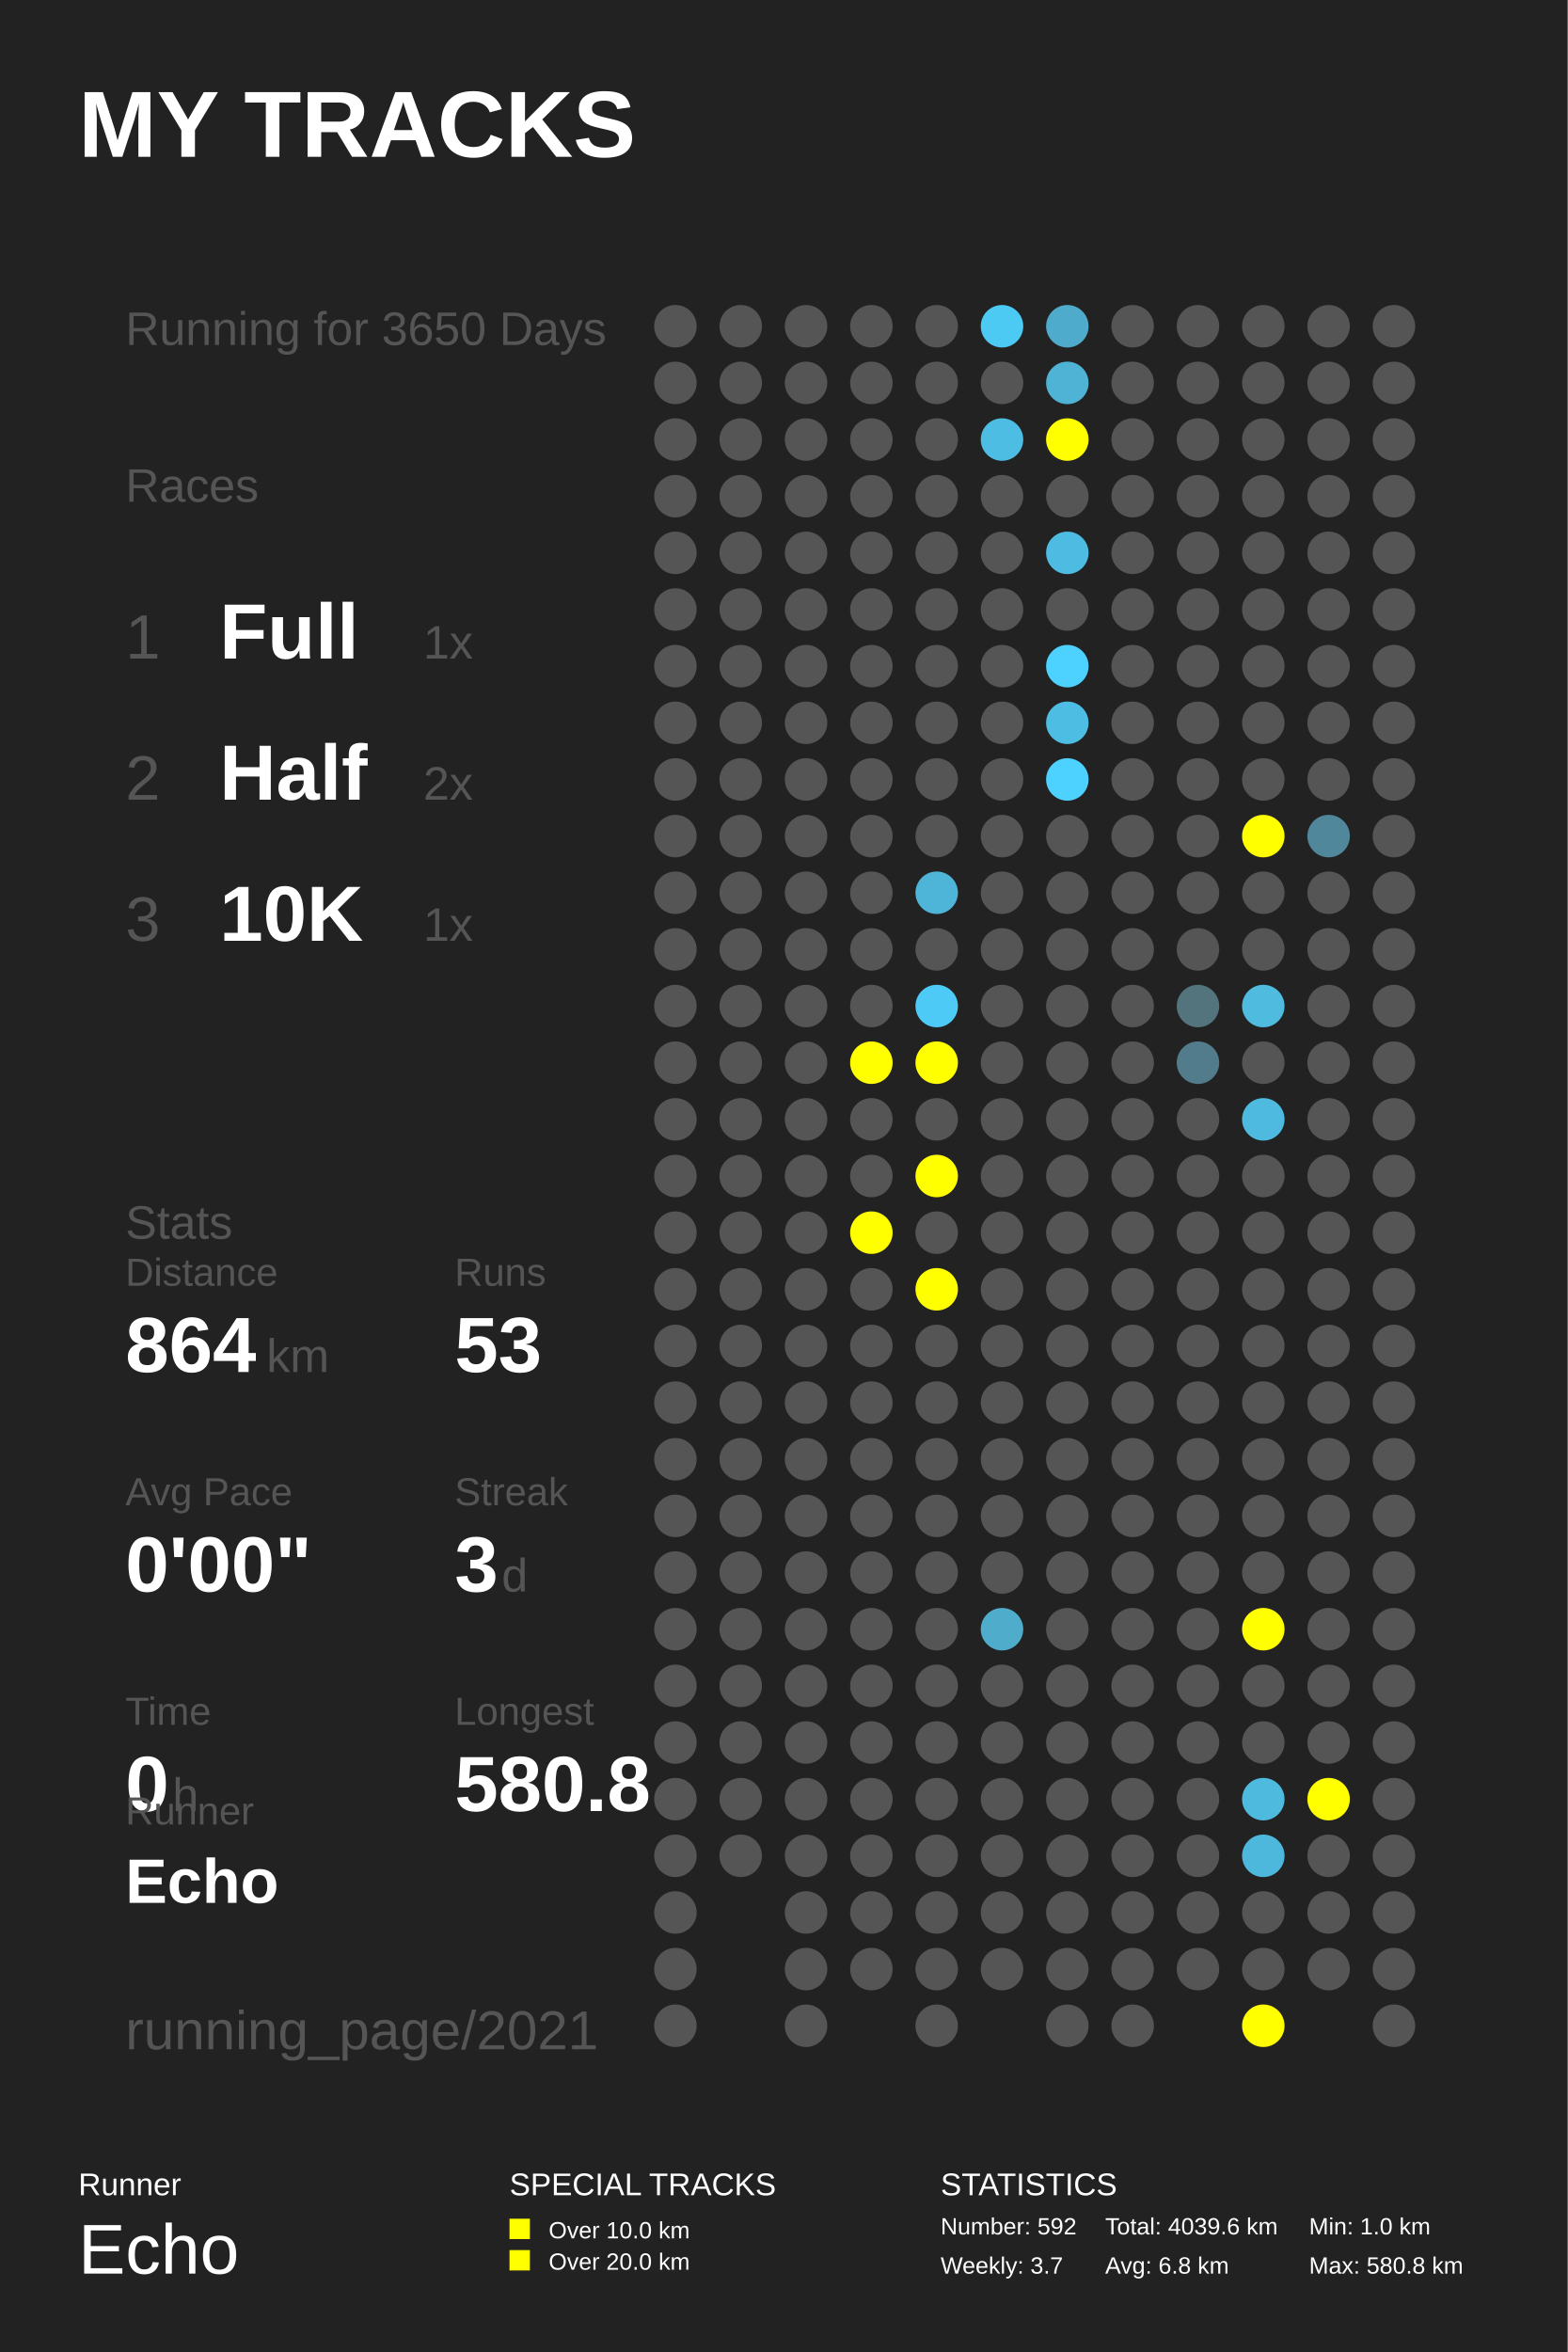
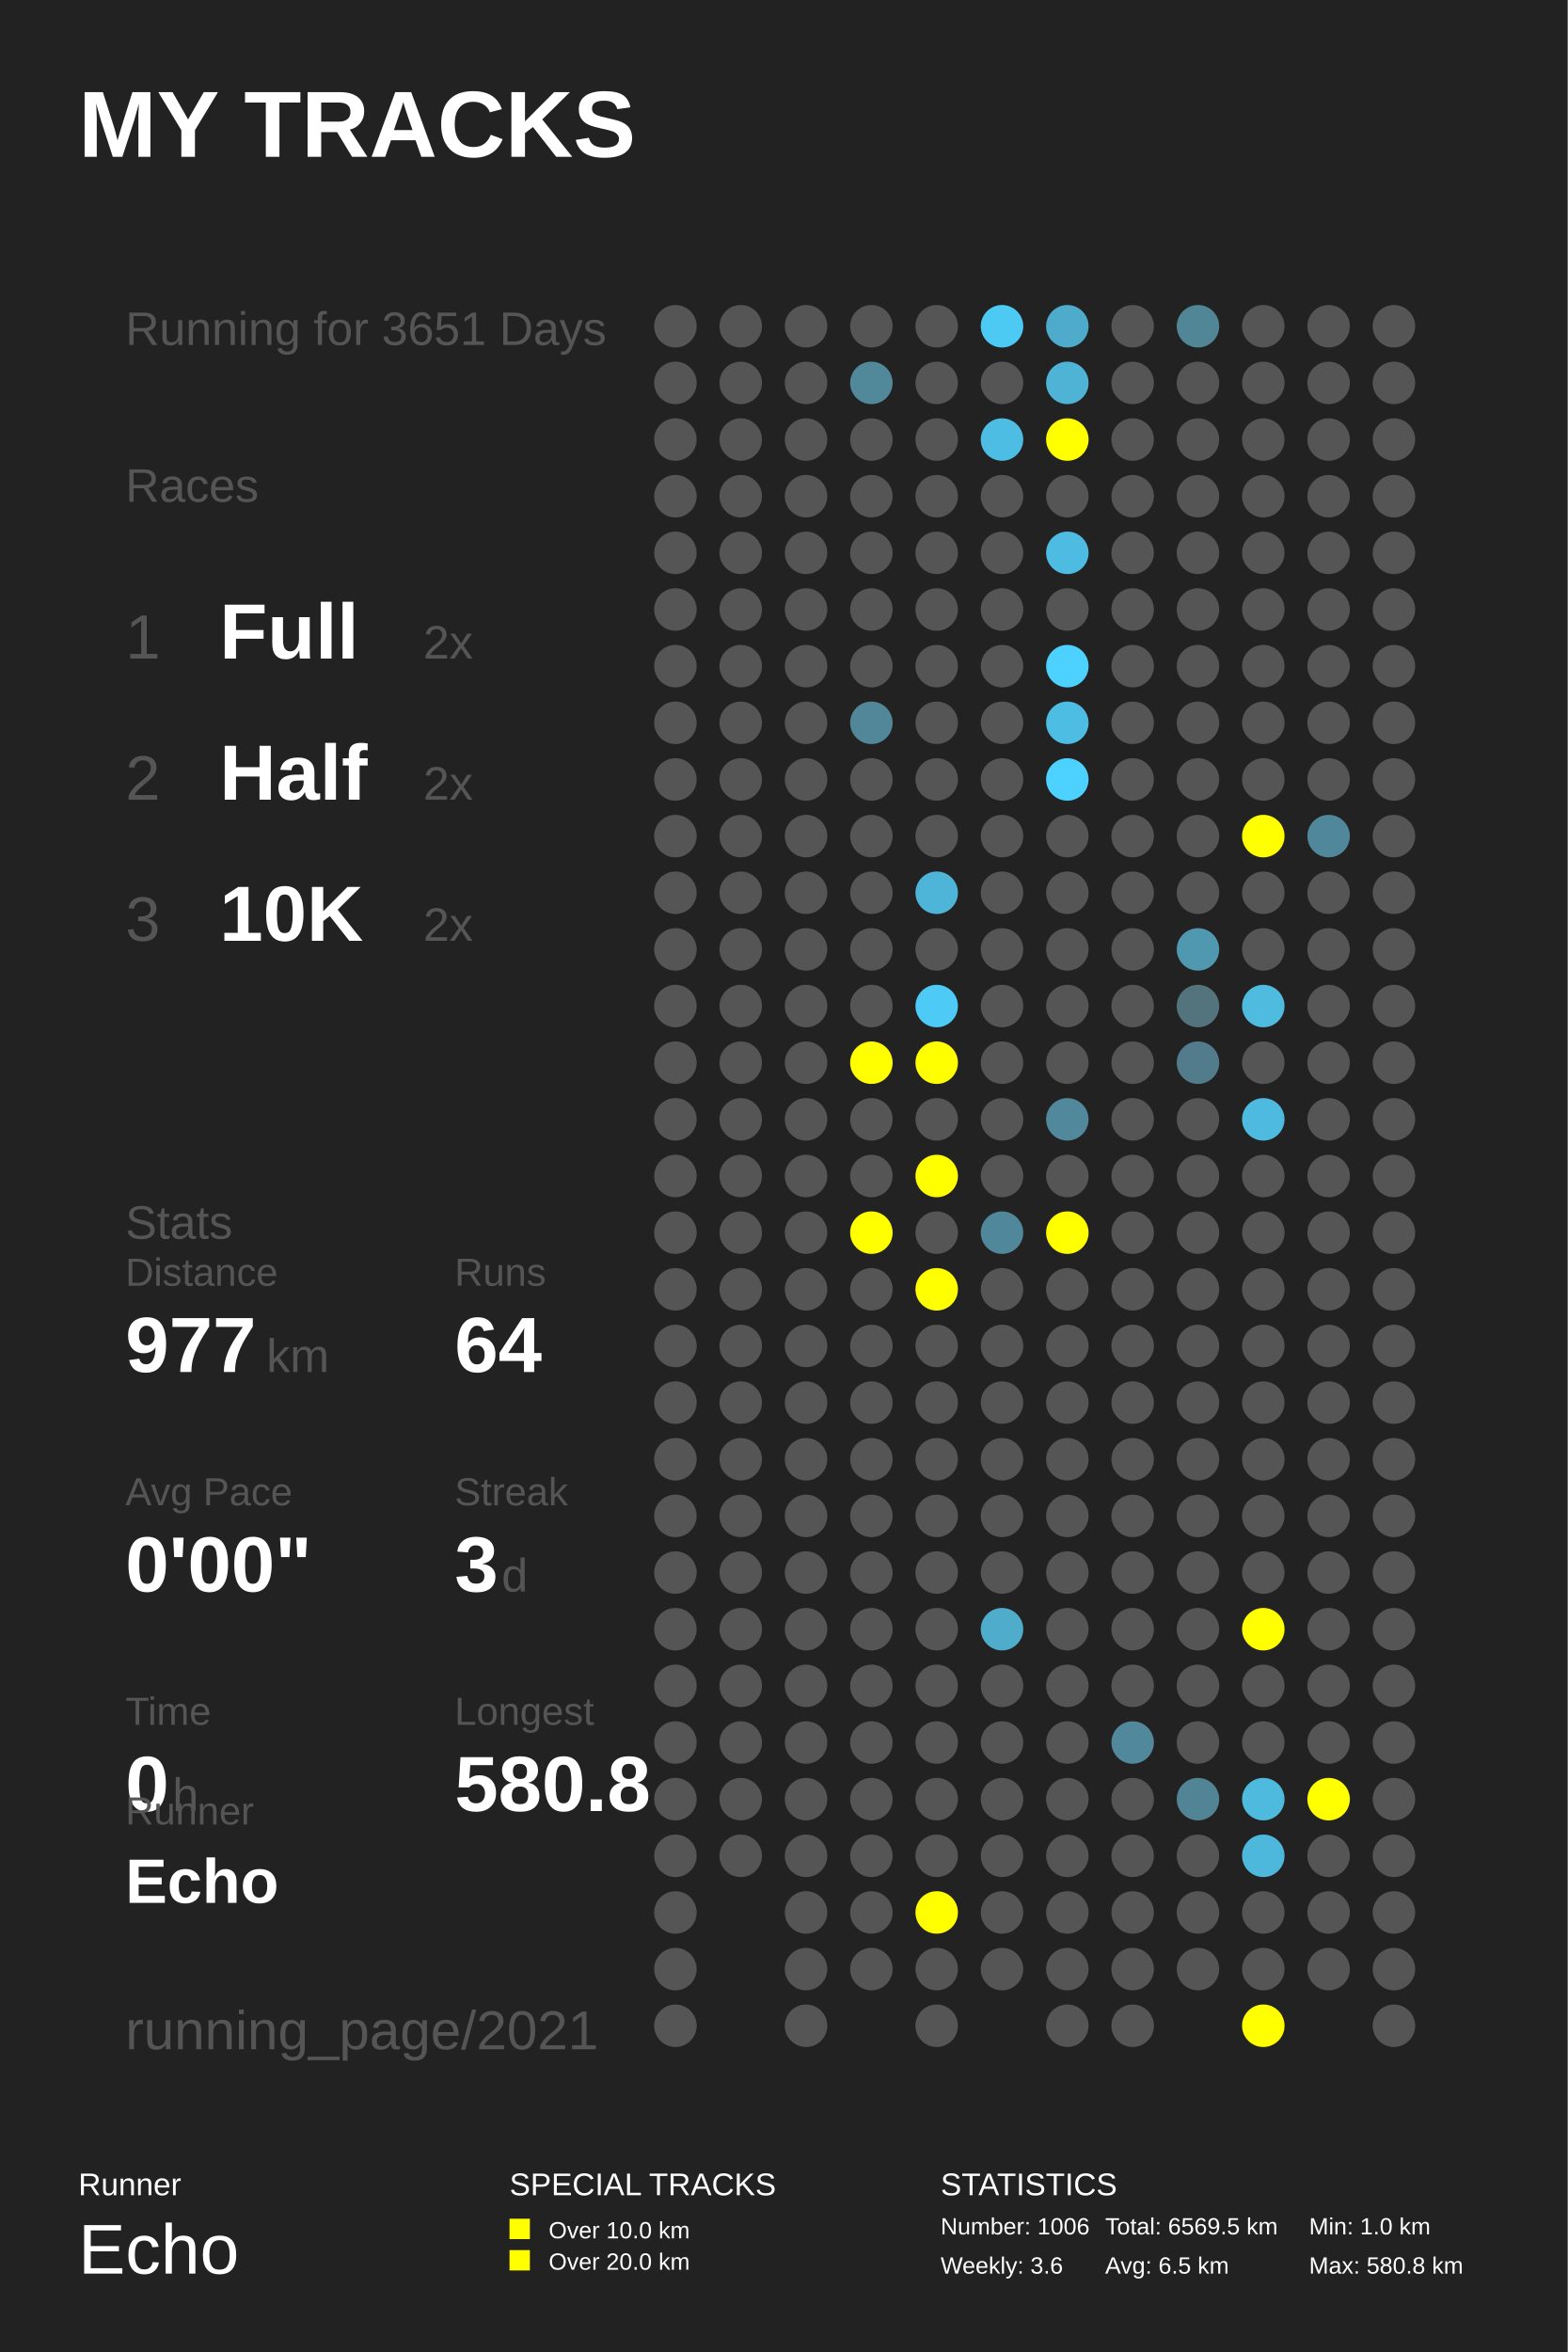
<svg xmlns="http://www.w3.org/2000/svg" baseProfile="full" height="300mm" version="1.1" viewBox="0,0,200,300" width="200mm">
  <defs />
  <rect fill="#222222" height="300" width="200" x="0" y="0" />
  <text fill="#FFFFFF" style="font-size:12px; font-family:Arial; font-weight:bold;" x="10" y="20">MY TRACKS</text>
  <text fill="#FFFFFF" style="font-size:4px; font-family:Arial" x="10" y="280">Runner</text>
  <text fill="#FFFFFF" style="font-size:9px; font-family:Arial" x="10" y="290">Echo</text>
  <text fill="#FFFFFF" style="font-size:4px; font-family:Arial" x="65" y="280">SPECIAL TRACKS</text>
  <rect fill="#FFFF00" height="2.6" width="2.6" x="65" y="283" />
  <text fill="#FFFFFF" style="font-size:3px; font-family:Arial" x="70" y="285.5">Over 10.0 km</text>
  <rect fill="#FFFF00" height="2.6" width="2.6" x="65" y="287" />
  <text fill="#FFFFFF" style="font-size:3px; font-family:Arial" x="70" y="289.5">Over 20.0 km</text>
  <text fill="#FFFFFF" style="font-size:4px; font-family:Arial" x="120" y="280">STATISTICS</text>
-   <text fill="#FFFFFF" style="font-size:3px; font-family:Arial" x="120" y="285">Number: 592</text>
-   <text fill="#FFFFFF" style="font-size:3px; font-family:Arial" x="120" y="290">Weekly: 3.7</text>
-   <text fill="#FFFFFF" style="font-size:3px; font-family:Arial" x="141" y="285">Total: 4039.6 km</text>
-   <text fill="#FFFFFF" style="font-size:3px; font-family:Arial" x="141" y="290">Avg: 6.8 km</text>
+   <text fill="#FFFFFF" style="font-size:3px; font-family:Arial" x="120" y="285">Number: 1006</text>
+   <text fill="#FFFFFF" style="font-size:3px; font-family:Arial" x="120" y="290">Weekly: 3.6</text>
+   <text fill="#FFFFFF" style="font-size:3px; font-family:Arial" x="141" y="285">Total: 6569.5 km</text>
+   <text fill="#FFFFFF" style="font-size:3px; font-family:Arial" x="141" y="290">Avg: 6.5 km</text>
  <text fill="#FFFFFF" style="font-size:3px; font-family:Arial" x="167" y="285">Min: 1.0 km</text>
  <text fill="#FFFFFF" style="font-size:3px; font-family:Arial" x="167" y="290">Max: 580.8 km</text>
-   <text fill="#555555" style="font-size:6px; font-family:Arial;" x="16" y="44">Running for 3650 Days</text>
+   <text fill="#555555" style="font-size:6px; font-family:Arial;" x="16" y="44">Running for 3651 Days</text>
  <text fill="#555555" style="font-size:6px; font-family:Arial;" x="16" y="64">Races</text>
  <text fill="#555555" style="font-size:8px; font-family:Arial;" x="16" y="84">1</text>
  <text fill="#FFFFFF" style="font-size:10px; font-family:Arial; font-weight:bold;" x="28" y="84">Full</text>
-   <text fill="#555555" style="font-size:6px; font-family:Arial;" x="54" y="84">1x</text>
+   <text fill="#555555" style="font-size:6px; font-family:Arial;" x="54" y="84">2x</text>
  <text fill="#555555" style="font-size:8px; font-family:Arial;" x="16" y="102">2</text>
  <text fill="#FFFFFF" style="font-size:10px; font-family:Arial; font-weight:bold;" x="28" y="102">Half</text>
  <text fill="#555555" style="font-size:6px; font-family:Arial;" x="54" y="102">2x</text>
  <text fill="#555555" style="font-size:8px; font-family:Arial;" x="16" y="120">3</text>
  <text fill="#FFFFFF" style="font-size:10px; font-family:Arial; font-weight:bold;" x="28" y="120">10K</text>
-   <text fill="#555555" style="font-size:6px; font-family:Arial;" x="54" y="120">1x</text>
+   <text fill="#555555" style="font-size:6px; font-family:Arial;" x="54" y="120">2x</text>
  <text fill="#555555" style="font-size:6px; font-family:Arial;" x="16" y="158">Stats</text>
  <text fill="#555555" style="font-size:5px; font-family:Arial;" x="16" y="164">Distance</text>
-   <text fill="#FFFFFF" style="font-size:10px; font-family:Arial; font-weight:bold;" x="16" y="175">864</text>
+   <text fill="#FFFFFF" style="font-size:10px; font-family:Arial; font-weight:bold;" x="16" y="175">977</text>
  <text fill="#555555" style="font-size:6px; font-family:Arial;" x="34" y="175">km</text>
  <text fill="#555555" style="font-size:5px; font-family:Arial;" x="58" y="164">Runs</text>
-   <text fill="#FFFFFF" style="font-size:10px; font-family:Arial; font-weight:bold;" x="58" y="175">53</text>
+   <text fill="#FFFFFF" style="font-size:10px; font-family:Arial; font-weight:bold;" x="58" y="175">64</text>
  <text fill="#555555" style="font-size:5px; font-family:Arial;" x="16" y="192">Avg Pace</text>
  <text fill="#FFFFFF" style="font-size:10px; font-family:Arial; font-weight:bold;" x="16" y="203">0'00"</text>
  <text fill="#555555" style="font-size:5px; font-family:Arial;" x="58" y="192">Streak</text>
  <text fill="#FFFFFF" style="font-size:10px; font-family:Arial; font-weight:bold;" x="58" y="203">3</text>
  <text fill="#555555" style="font-size:6px; font-family:Arial;" x="64" y="203">d</text>
  <text fill="#555555" style="font-size:5px; font-family:Arial;" x="16" y="220">Time</text>
  <text fill="#FFFFFF" style="font-size:10px; font-family:Arial; font-weight:bold;" x="16" y="231">0</text>
  <text fill="#555555" style="font-size:6px; font-family:Arial;" x="22" y="231">h</text>
  <text fill="#555555" style="font-size:5px; font-family:Arial;" x="58" y="220">Longest</text>
  <text fill="#FFFFFF" style="font-size:10px; font-family:Arial; font-weight:bold;" x="58" y="231">580.8</text>
  <text fill="#555555" style="font-size:5px; font-family:Arial;" x="16" y="232.71">Runner</text>
  <text fill="#FFFFFF" style="font-size:8px; font-family:Arial; font-weight:bold;" x="16" y="242.71">Echo</text>
  <text fill="#555555" style="font-size:7px; font-family:Arial;" x="16" y="261.387">running_page/2021</text>
  <circle cx="86.167" cy="41.613" fill="#555555" r="2.71" />
  <circle cx="86.167" cy="48.839" fill="#555555" r="2.71" />
  <circle cx="86.167" cy="56.065" fill="#555555" r="2.71" />
  <circle cx="86.167" cy="63.29" fill="#555555" r="2.71" />
  <circle cx="86.167" cy="70.516" fill="#555555" r="2.71" />
  <circle cx="86.167" cy="77.742" fill="#555555" r="2.71" />
  <circle cx="86.167" cy="84.968" fill="#555555" r="2.71" />
  <circle cx="86.167" cy="92.194" fill="#555555" r="2.71" />
  <circle cx="86.167" cy="99.419" fill="#555555" r="2.71" />
  <circle cx="86.167" cy="106.645" fill="#555555" r="2.71" />
  <circle cx="86.167" cy="113.871" fill="#555555" r="2.71" />
  <circle cx="86.167" cy="121.097" fill="#555555" r="2.71" />
  <circle cx="86.167" cy="128.323" fill="#555555" r="2.71" />
  <circle cx="86.167" cy="135.548" fill="#555555" r="2.71" />
  <circle cx="86.167" cy="142.774" fill="#555555" r="2.71" />
  <circle cx="86.167" cy="150.0" fill="#555555" r="2.71" />
  <circle cx="86.167" cy="157.226" fill="#555555" r="2.71" />
  <circle cx="86.167" cy="164.452" fill="#555555" r="2.71" />
  <circle cx="86.167" cy="171.677" fill="#555555" r="2.71" />
  <circle cx="86.167" cy="178.903" fill="#555555" r="2.71" />
  <circle cx="86.167" cy="186.129" fill="#555555" r="2.71" />
  <circle cx="86.167" cy="193.355" fill="#555555" r="2.71" />
  <circle cx="86.167" cy="200.581" fill="#555555" r="2.71" />
  <circle cx="86.167" cy="207.806" fill="#555555" r="2.71" />
  <circle cx="86.167" cy="215.032" fill="#555555" r="2.71" />
  <circle cx="86.167" cy="222.258" fill="#555555" r="2.71" />
  <circle cx="86.167" cy="229.484" fill="#555555" r="2.71" />
  <circle cx="86.167" cy="236.71" fill="#555555" r="2.71" />
  <circle cx="86.167" cy="243.935" fill="#555555" r="2.71" />
  <circle cx="86.167" cy="251.161" fill="#555555" r="2.71" />
  <circle cx="86.167" cy="258.387" fill="#555555" r="2.71" />
  <circle cx="94.5" cy="41.613" fill="#555555" r="2.71" />
  <circle cx="94.5" cy="48.839" fill="#555555" r="2.71" />
  <circle cx="94.5" cy="56.065" fill="#555555" r="2.71" />
  <circle cx="94.5" cy="63.29" fill="#555555" r="2.71" />
  <circle cx="94.5" cy="70.516" fill="#555555" r="2.71" />
  <circle cx="94.5" cy="77.742" fill="#555555" r="2.71" />
  <circle cx="94.5" cy="84.968" fill="#555555" r="2.71" />
  <circle cx="94.5" cy="92.194" fill="#555555" r="2.71" />
  <circle cx="94.5" cy="99.419" fill="#555555" r="2.71" />
  <circle cx="94.5" cy="106.645" fill="#555555" r="2.71" />
  <circle cx="94.5" cy="113.871" fill="#555555" r="2.71" />
  <circle cx="94.5" cy="121.097" fill="#555555" r="2.71" />
  <circle cx="94.5" cy="128.323" fill="#555555" r="2.71" />
  <circle cx="94.5" cy="135.548" fill="#555555" r="2.71" />
  <circle cx="94.5" cy="142.774" fill="#555555" r="2.71" />
  <circle cx="94.5" cy="150.0" fill="#555555" r="2.71" />
  <circle cx="94.5" cy="157.226" fill="#555555" r="2.71" />
  <circle cx="94.5" cy="164.452" fill="#555555" r="2.71" />
  <circle cx="94.5" cy="171.677" fill="#555555" r="2.71" />
  <circle cx="94.5" cy="178.903" fill="#555555" r="2.71" />
  <circle cx="94.5" cy="186.129" fill="#555555" r="2.71" />
  <circle cx="94.5" cy="193.355" fill="#555555" r="2.71" />
  <circle cx="94.5" cy="200.581" fill="#555555" r="2.71" />
  <circle cx="94.5" cy="207.806" fill="#555555" r="2.71" />
  <circle cx="94.5" cy="215.032" fill="#555555" r="2.71" />
  <circle cx="94.5" cy="222.258" fill="#555555" r="2.71" />
  <circle cx="94.5" cy="229.484" fill="#555555" r="2.71" />
  <circle cx="94.5" cy="236.71" fill="#555555" r="2.71" />
  <circle cx="102.833" cy="41.613" fill="#555555" r="2.71" />
  <circle cx="102.833" cy="48.839" fill="#555555" r="2.71" />
  <circle cx="102.833" cy="56.065" fill="#555555" r="2.71" />
  <circle cx="102.833" cy="63.29" fill="#555555" r="2.71" />
  <circle cx="102.833" cy="70.516" fill="#555555" r="2.71" />
  <circle cx="102.833" cy="77.742" fill="#555555" r="2.71" />
  <circle cx="102.833" cy="84.968" fill="#555555" r="2.71" />
  <circle cx="102.833" cy="92.194" fill="#555555" r="2.71" />
  <circle cx="102.833" cy="99.419" fill="#555555" r="2.71" />
  <circle cx="102.833" cy="106.645" fill="#555555" r="2.71" />
  <circle cx="102.833" cy="113.871" fill="#555555" r="2.71" />
  <circle cx="102.833" cy="121.097" fill="#555555" r="2.71" />
  <circle cx="102.833" cy="128.323" fill="#555555" r="2.71" />
  <circle cx="102.833" cy="135.548" fill="#555555" r="2.71" />
  <circle cx="102.833" cy="142.774" fill="#555555" r="2.71" />
  <circle cx="102.833" cy="150.0" fill="#555555" r="2.71" />
  <circle cx="102.833" cy="157.226" fill="#555555" r="2.71" />
  <circle cx="102.833" cy="164.452" fill="#555555" r="2.71" />
  <circle cx="102.833" cy="171.677" fill="#555555" r="2.71" />
  <circle cx="102.833" cy="178.903" fill="#555555" r="2.71" />
  <circle cx="102.833" cy="186.129" fill="#555555" r="2.71" />
  <circle cx="102.833" cy="193.355" fill="#555555" r="2.71" />
  <circle cx="102.833" cy="200.581" fill="#555555" r="2.71" />
  <circle cx="102.833" cy="207.806" fill="#555555" r="2.71" />
  <circle cx="102.833" cy="215.032" fill="#555555" r="2.71" />
  <circle cx="102.833" cy="222.258" fill="#555555" r="2.71" />
  <circle cx="102.833" cy="229.484" fill="#555555" r="2.71" />
  <circle cx="102.833" cy="236.71" fill="#555555" r="2.71" />
  <circle cx="102.833" cy="243.935" fill="#555555" r="2.71" />
  <circle cx="102.833" cy="251.161" fill="#555555" r="2.71" />
  <circle cx="102.833" cy="258.387" fill="#555555" r="2.71" />
  <circle cx="111.167" cy="41.613" fill="#555555" r="2.71" />
-   <circle cx="111.167" cy="48.839" fill="#555555" r="2.71" />
+   <circle cx="111.167" cy="48.839" fill="#51889a" r="2.71" />
  <circle cx="111.167" cy="56.065" fill="#555555" r="2.71" />
  <circle cx="111.167" cy="63.29" fill="#555555" r="2.71" />
  <circle cx="111.167" cy="70.516" fill="#555555" r="2.71" />
  <circle cx="111.167" cy="77.742" fill="#555555" r="2.71" />
  <circle cx="111.167" cy="84.968" fill="#555555" r="2.71" />
-   <circle cx="111.167" cy="92.194" fill="#555555" r="2.71" />
+   <circle cx="111.167" cy="92.194" fill="#518799" r="2.71" />
  <circle cx="111.167" cy="99.419" fill="#555555" r="2.71" />
  <circle cx="111.167" cy="106.645" fill="#555555" r="2.71" />
  <circle cx="111.167" cy="113.871" fill="#555555" r="2.71" />
  <circle cx="111.167" cy="121.097" fill="#555555" r="2.71" />
  <circle cx="111.167" cy="128.323" fill="#555555" r="2.71" />
  <circle cx="111.167" cy="135.548" fill="#FFFF00" r="2.71" />
  <circle cx="111.167" cy="142.774" fill="#555555" r="2.71" />
  <circle cx="111.167" cy="150.0" fill="#555555" r="2.71" />
  <circle cx="111.167" cy="157.226" fill="#FFFF00" r="2.71" />
  <circle cx="111.167" cy="164.452" fill="#555555" r="2.71" />
  <circle cx="111.167" cy="171.677" fill="#555555" r="2.71" />
  <circle cx="111.167" cy="178.903" fill="#555555" r="2.71" />
  <circle cx="111.167" cy="186.129" fill="#555555" r="2.71" />
  <circle cx="111.167" cy="193.355" fill="#555555" r="2.71" />
  <circle cx="111.167" cy="200.581" fill="#555555" r="2.71" />
  <circle cx="111.167" cy="207.806" fill="#555555" r="2.71" />
  <circle cx="111.167" cy="215.032" fill="#555555" r="2.71" />
  <circle cx="111.167" cy="222.258" fill="#555555" r="2.71" />
  <circle cx="111.167" cy="229.484" fill="#555555" r="2.71" />
  <circle cx="111.167" cy="236.71" fill="#555555" r="2.71" />
  <circle cx="111.167" cy="243.935" fill="#555555" r="2.71" />
  <circle cx="111.167" cy="251.161" fill="#555555" r="2.71" />
  <circle cx="119.5" cy="41.613" fill="#555555" r="2.71" />
  <circle cx="119.5" cy="48.839" fill="#555555" r="2.71" />
  <circle cx="119.5" cy="56.065" fill="#555555" r="2.71" />
  <circle cx="119.5" cy="63.29" fill="#555555" r="2.71" />
  <circle cx="119.5" cy="70.516" fill="#555555" r="2.71" />
  <circle cx="119.5" cy="77.742" fill="#555555" r="2.71" />
  <circle cx="119.5" cy="84.968" fill="#555555" r="2.71" />
  <circle cx="119.5" cy="92.194" fill="#555555" r="2.71" />
  <circle cx="119.5" cy="99.419" fill="#555555" r="2.71" />
  <circle cx="119.5" cy="106.645" fill="#555555" r="2.71" />
  <circle cx="119.5" cy="113.871" fill="#4eb5d8" r="2.71" />
  <circle cx="119.5" cy="121.097" fill="#555555" r="2.71" />
  <circle cx="119.5" cy="128.323" fill="#4dcaf5" r="2.71" />
  <circle cx="119.5" cy="135.548" fill="#FFFF00" r="2.71" />
  <circle cx="119.5" cy="142.774" fill="#555555" r="2.71" />
  <circle cx="119.5" cy="150.0" fill="#FFFF00" r="2.71" />
  <circle cx="119.5" cy="157.226" fill="#555555" r="2.71" />
  <circle cx="119.5" cy="164.452" fill="#FFFF00" r="2.71" />
  <circle cx="119.5" cy="171.677" fill="#555555" r="2.71" />
  <circle cx="119.5" cy="178.903" fill="#555555" r="2.71" />
  <circle cx="119.5" cy="186.129" fill="#555555" r="2.71" />
  <circle cx="119.5" cy="193.355" fill="#555555" r="2.71" />
  <circle cx="119.5" cy="200.581" fill="#555555" r="2.71" />
  <circle cx="119.5" cy="207.806" fill="#555555" r="2.71" />
  <circle cx="119.5" cy="215.032" fill="#555555" r="2.71" />
  <circle cx="119.5" cy="222.258" fill="#555555" r="2.71" />
  <circle cx="119.5" cy="229.484" fill="#555555" r="2.71" />
  <circle cx="119.5" cy="236.71" fill="#555555" r="2.71" />
-   <circle cx="119.5" cy="243.935" fill="#555555" r="2.71" />
+   <circle cx="119.5" cy="243.935" fill="#FFFF00" r="2.71" />
  <circle cx="119.5" cy="251.161" fill="#555555" r="2.71" />
  <circle cx="119.5" cy="258.387" fill="#555555" r="2.71" />
  <circle cx="127.833" cy="41.613" fill="#4dcaf4" r="2.71" />
  <circle cx="127.833" cy="48.839" fill="#555555" r="2.71" />
  <circle cx="127.833" cy="56.065" fill="#4ebde3" r="2.71" />
  <circle cx="127.833" cy="63.29" fill="#555555" r="2.71" />
  <circle cx="127.833" cy="70.516" fill="#555555" r="2.71" />
  <circle cx="127.833" cy="77.742" fill="#555555" r="2.71" />
  <circle cx="127.833" cy="84.968" fill="#555555" r="2.71" />
  <circle cx="127.833" cy="92.194" fill="#555555" r="2.71" />
  <circle cx="127.833" cy="99.419" fill="#555555" r="2.71" />
  <circle cx="127.833" cy="106.645" fill="#555555" r="2.71" />
  <circle cx="127.833" cy="113.871" fill="#555555" r="2.71" />
  <circle cx="127.833" cy="121.097" fill="#555555" r="2.71" />
  <circle cx="127.833" cy="128.323" fill="#555555" r="2.71" />
  <circle cx="127.833" cy="135.548" fill="#555555" r="2.71" />
  <circle cx="127.833" cy="142.774" fill="#555555" r="2.71" />
  <circle cx="127.833" cy="150.0" fill="#555555" r="2.71" />
-   <circle cx="127.833" cy="157.226" fill="#555555" r="2.71" />
+   <circle cx="127.833" cy="157.226" fill="#51879a" r="2.71" />
  <circle cx="127.833" cy="164.452" fill="#555555" r="2.71" />
  <circle cx="127.833" cy="171.677" fill="#555555" r="2.71" />
  <circle cx="127.833" cy="178.903" fill="#555555" r="2.71" />
  <circle cx="127.833" cy="186.129" fill="#555555" r="2.71" />
  <circle cx="127.833" cy="193.355" fill="#555555" r="2.71" />
  <circle cx="127.833" cy="200.581" fill="#555555" r="2.71" />
  <circle cx="127.833" cy="207.806" fill="#4faccb" r="2.71" />
  <circle cx="127.833" cy="215.032" fill="#555555" r="2.71" />
  <circle cx="127.833" cy="222.258" fill="#555555" r="2.71" />
  <circle cx="127.833" cy="229.484" fill="#555555" r="2.71" />
  <circle cx="127.833" cy="236.71" fill="#555555" r="2.71" />
  <circle cx="127.833" cy="243.935" fill="#555555" r="2.71" />
  <circle cx="127.833" cy="251.161" fill="#555555" r="2.71" />
  <circle cx="136.167" cy="41.613" fill="#4fabcb" r="2.71" />
  <circle cx="136.167" cy="48.839" fill="#4eb3d5" r="2.71" />
  <circle cx="136.167" cy="56.065" fill="#FFFF00" r="2.71" />
  <circle cx="136.167" cy="63.29" fill="#555555" r="2.71" />
  <circle cx="136.167" cy="70.516" fill="#4ebce2" r="2.71" />
  <circle cx="136.167" cy="77.742" fill="#555555" r="2.71" />
  <circle cx="136.167" cy="84.968" fill="#4dd1fe" r="2.71" />
  <circle cx="136.167" cy="92.194" fill="#4ebde3" r="2.71" />
  <circle cx="136.167" cy="99.419" fill="#4dd1fe" r="2.71" />
  <circle cx="136.167" cy="106.645" fill="#555555" r="2.71" />
  <circle cx="136.167" cy="113.871" fill="#555555" r="2.71" />
  <circle cx="136.167" cy="121.097" fill="#555555" r="2.71" />
  <circle cx="136.167" cy="128.323" fill="#555555" r="2.71" />
  <circle cx="136.167" cy="135.548" fill="#555555" r="2.71" />
-   <circle cx="136.167" cy="142.774" fill="#555555" r="2.71" />
+   <circle cx="136.167" cy="142.774" fill="#51889b" r="2.71" />
  <circle cx="136.167" cy="150.0" fill="#555555" r="2.71" />
-   <circle cx="136.167" cy="157.226" fill="#555555" r="2.71" />
+   <circle cx="136.167" cy="157.226" fill="#FFFF00" r="2.71" />
  <circle cx="136.167" cy="164.452" fill="#555555" r="2.71" />
  <circle cx="136.167" cy="171.677" fill="#555555" r="2.71" />
  <circle cx="136.167" cy="178.903" fill="#555555" r="2.71" />
  <circle cx="136.167" cy="186.129" fill="#555555" r="2.71" />
  <circle cx="136.167" cy="193.355" fill="#555555" r="2.71" />
  <circle cx="136.167" cy="200.581" fill="#555555" r="2.71" />
  <circle cx="136.167" cy="207.806" fill="#555555" r="2.71" />
  <circle cx="136.167" cy="215.032" fill="#555555" r="2.71" />
  <circle cx="136.167" cy="222.258" fill="#555555" r="2.71" />
  <circle cx="136.167" cy="229.484" fill="#555555" r="2.71" />
  <circle cx="136.167" cy="236.71" fill="#555555" r="2.71" />
  <circle cx="136.167" cy="243.935" fill="#555555" r="2.71" />
  <circle cx="136.167" cy="251.161" fill="#555555" r="2.71" />
  <circle cx="136.167" cy="258.387" fill="#555555" r="2.71" />
  <circle cx="144.5" cy="41.613" fill="#555555" r="2.71" />
  <circle cx="144.5" cy="48.839" fill="#555555" r="2.71" />
  <circle cx="144.5" cy="56.065" fill="#555555" r="2.71" />
  <circle cx="144.5" cy="63.29" fill="#555555" r="2.71" />
  <circle cx="144.5" cy="70.516" fill="#555555" r="2.71" />
  <circle cx="144.5" cy="77.742" fill="#555555" r="2.71" />
  <circle cx="144.5" cy="84.968" fill="#555555" r="2.71" />
  <circle cx="144.5" cy="92.194" fill="#555555" r="2.71" />
  <circle cx="144.5" cy="99.419" fill="#555555" r="2.71" />
  <circle cx="144.5" cy="106.645" fill="#555555" r="2.71" />
  <circle cx="144.5" cy="113.871" fill="#555555" r="2.71" />
  <circle cx="144.5" cy="121.097" fill="#555555" r="2.71" />
  <circle cx="144.5" cy="128.323" fill="#555555" r="2.71" />
  <circle cx="144.5" cy="135.548" fill="#555555" r="2.71" />
  <circle cx="144.5" cy="142.774" fill="#555555" r="2.71" />
  <circle cx="144.5" cy="150.0" fill="#555555" r="2.71" />
  <circle cx="144.5" cy="157.226" fill="#555555" r="2.71" />
  <circle cx="144.5" cy="164.452" fill="#555555" r="2.71" />
  <circle cx="144.5" cy="171.677" fill="#555555" r="2.71" />
  <circle cx="144.5" cy="178.903" fill="#555555" r="2.71" />
  <circle cx="144.5" cy="186.129" fill="#555555" r="2.71" />
  <circle cx="144.5" cy="193.355" fill="#555555" r="2.71" />
  <circle cx="144.5" cy="200.581" fill="#555555" r="2.71" />
  <circle cx="144.5" cy="207.806" fill="#555555" r="2.71" />
  <circle cx="144.5" cy="215.032" fill="#555555" r="2.71" />
-   <circle cx="144.5" cy="222.258" fill="#555555" r="2.71" />
+   <circle cx="144.5" cy="222.258" fill="#51889b" r="2.71" />
  <circle cx="144.5" cy="229.484" fill="#555555" r="2.71" />
  <circle cx="144.5" cy="236.71" fill="#555555" r="2.71" />
  <circle cx="144.5" cy="243.935" fill="#555555" r="2.71" />
  <circle cx="144.5" cy="251.161" fill="#555555" r="2.71" />
  <circle cx="144.5" cy="258.387" fill="#555555" r="2.71" />
-   <circle cx="152.833" cy="41.613" fill="#555555" r="2.71" />
+   <circle cx="152.833" cy="41.613" fill="#518697" r="2.71" />
  <circle cx="152.833" cy="48.839" fill="#555555" r="2.71" />
  <circle cx="152.833" cy="56.065" fill="#555555" r="2.71" />
  <circle cx="152.833" cy="63.29" fill="#555555" r="2.71" />
  <circle cx="152.833" cy="70.516" fill="#555555" r="2.71" />
  <circle cx="152.833" cy="77.742" fill="#555555" r="2.71" />
  <circle cx="152.833" cy="84.968" fill="#555555" r="2.71" />
  <circle cx="152.833" cy="92.194" fill="#555555" r="2.71" />
  <circle cx="152.833" cy="99.419" fill="#555555" r="2.71" />
  <circle cx="152.833" cy="106.645" fill="#555555" r="2.71" />
  <circle cx="152.833" cy="113.871" fill="#555555" r="2.71" />
-   <circle cx="152.833" cy="121.097" fill="#555555" r="2.71" />
+   <circle cx="152.833" cy="121.097" fill="#5098b0" r="2.71" />
  <circle cx="152.833" cy="128.323" fill="#53737d" r="2.71" />
  <circle cx="152.833" cy="135.548" fill="#527c8b" r="2.71" />
  <circle cx="152.833" cy="142.774" fill="#555555" r="2.71" />
  <circle cx="152.833" cy="150.0" fill="#555555" r="2.71" />
  <circle cx="152.833" cy="157.226" fill="#555555" r="2.71" />
  <circle cx="152.833" cy="164.452" fill="#555555" r="2.71" />
  <circle cx="152.833" cy="171.677" fill="#555555" r="2.71" />
  <circle cx="152.833" cy="178.903" fill="#555555" r="2.71" />
  <circle cx="152.833" cy="186.129" fill="#555555" r="2.71" />
  <circle cx="152.833" cy="193.355" fill="#555555" r="2.71" />
  <circle cx="152.833" cy="200.581" fill="#555555" r="2.71" />
  <circle cx="152.833" cy="207.806" fill="#555555" r="2.71" />
  <circle cx="152.833" cy="215.032" fill="#555555" r="2.71" />
  <circle cx="152.833" cy="222.258" fill="#555555" r="2.71" />
-   <circle cx="152.833" cy="229.484" fill="#555555" r="2.71" />
+   <circle cx="152.833" cy="229.484" fill="#518495" r="2.71" />
  <circle cx="152.833" cy="236.71" fill="#555555" r="2.71" />
  <circle cx="152.833" cy="243.935" fill="#555555" r="2.71" />
  <circle cx="152.833" cy="251.161" fill="#555555" r="2.71" />
  <circle cx="161.167" cy="41.613" fill="#555555" r="2.71" />
  <circle cx="161.167" cy="48.839" fill="#555555" r="2.71" />
  <circle cx="161.167" cy="56.065" fill="#555555" r="2.71" />
  <circle cx="161.167" cy="63.29" fill="#555555" r="2.71" />
  <circle cx="161.167" cy="70.516" fill="#555555" r="2.71" />
  <circle cx="161.167" cy="77.742" fill="#555555" r="2.71" />
  <circle cx="161.167" cy="84.968" fill="#555555" r="2.71" />
  <circle cx="161.167" cy="92.194" fill="#555555" r="2.71" />
  <circle cx="161.167" cy="99.419" fill="#555555" r="2.71" />
  <circle cx="161.167" cy="106.645" fill="#FFFF00" r="2.71" />
  <circle cx="161.167" cy="113.871" fill="#555555" r="2.71" />
  <circle cx="161.167" cy="121.097" fill="#555555" r="2.71" />
  <circle cx="161.167" cy="128.323" fill="#4ebbdf" r="2.71" />
  <circle cx="161.167" cy="135.548" fill="#555555" r="2.71" />
  <circle cx="161.167" cy="142.774" fill="#4ebadf" r="2.71" />
  <circle cx="161.167" cy="150.0" fill="#555555" r="2.71" />
  <circle cx="161.167" cy="157.226" fill="#555555" r="2.71" />
  <circle cx="161.167" cy="164.452" fill="#555555" r="2.71" />
  <circle cx="161.167" cy="171.677" fill="#555555" r="2.71" />
  <circle cx="161.167" cy="178.903" fill="#555555" r="2.71" />
  <circle cx="161.167" cy="186.129" fill="#555555" r="2.71" />
  <circle cx="161.167" cy="193.355" fill="#555555" r="2.71" />
  <circle cx="161.167" cy="200.581" fill="#555555" r="2.71" />
  <circle cx="161.167" cy="207.806" fill="#FFFF00" r="2.71" />
  <circle cx="161.167" cy="215.032" fill="#555555" r="2.71" />
  <circle cx="161.167" cy="222.258" fill="#555555" r="2.71" />
  <circle cx="161.167" cy="229.484" fill="#4ebade" r="2.71" />
  <circle cx="161.167" cy="236.71" fill="#4eb8dc" r="2.71" />
  <circle cx="161.167" cy="243.935" fill="#555555" r="2.71" />
  <circle cx="161.167" cy="251.161" fill="#555555" r="2.71" />
  <circle cx="161.167" cy="258.387" fill="#FFFF00" r="2.71" />
  <circle cx="169.5" cy="41.613" fill="#555555" r="2.71" />
  <circle cx="169.5" cy="48.839" fill="#555555" r="2.71" />
  <circle cx="169.5" cy="56.065" fill="#555555" r="2.71" />
  <circle cx="169.5" cy="63.29" fill="#555555" r="2.71" />
  <circle cx="169.5" cy="70.516" fill="#555555" r="2.71" />
  <circle cx="169.5" cy="77.742" fill="#555555" r="2.71" />
  <circle cx="169.5" cy="84.968" fill="#555555" r="2.71" />
  <circle cx="169.5" cy="92.194" fill="#555555" r="2.71" />
  <circle cx="169.5" cy="99.419" fill="#555555" r="2.71" />
  <circle cx="169.5" cy="106.645" fill="#51879a" r="2.71" />
  <circle cx="169.5" cy="113.871" fill="#555555" r="2.71" />
  <circle cx="169.5" cy="121.097" fill="#555555" r="2.71" />
  <circle cx="169.5" cy="128.323" fill="#555555" r="2.71" />
  <circle cx="169.5" cy="135.548" fill="#555555" r="2.71" />
  <circle cx="169.5" cy="142.774" fill="#555555" r="2.71" />
  <circle cx="169.5" cy="150.0" fill="#555555" r="2.71" />
  <circle cx="169.5" cy="157.226" fill="#555555" r="2.71" />
  <circle cx="169.5" cy="164.452" fill="#555555" r="2.71" />
  <circle cx="169.5" cy="171.677" fill="#555555" r="2.71" />
  <circle cx="169.5" cy="178.903" fill="#555555" r="2.71" />
  <circle cx="169.5" cy="186.129" fill="#555555" r="2.71" />
  <circle cx="169.5" cy="193.355" fill="#555555" r="2.71" />
  <circle cx="169.5" cy="200.581" fill="#555555" r="2.71" />
  <circle cx="169.5" cy="207.806" fill="#555555" r="2.71" />
  <circle cx="169.5" cy="215.032" fill="#555555" r="2.71" />
  <circle cx="169.5" cy="222.258" fill="#555555" r="2.71" />
  <circle cx="169.5" cy="229.484" fill="#FFFF00" r="2.71" />
  <circle cx="169.5" cy="236.71" fill="#555555" r="2.71" />
  <circle cx="169.5" cy="243.935" fill="#555555" r="2.71" />
  <circle cx="169.5" cy="251.161" fill="#555555" r="2.71" />
  <circle cx="177.833" cy="41.613" fill="#555555" r="2.71" />
  <circle cx="177.833" cy="48.839" fill="#555555" r="2.71" />
  <circle cx="177.833" cy="56.065" fill="#555555" r="2.71" />
  <circle cx="177.833" cy="63.29" fill="#555555" r="2.71" />
  <circle cx="177.833" cy="70.516" fill="#555555" r="2.71" />
  <circle cx="177.833" cy="77.742" fill="#555555" r="2.71" />
  <circle cx="177.833" cy="84.968" fill="#555555" r="2.71" />
  <circle cx="177.833" cy="92.194" fill="#555555" r="2.71" />
  <circle cx="177.833" cy="99.419" fill="#555555" r="2.71" />
  <circle cx="177.833" cy="106.645" fill="#555555" r="2.71" />
  <circle cx="177.833" cy="113.871" fill="#555555" r="2.71" />
  <circle cx="177.833" cy="121.097" fill="#555555" r="2.71" />
  <circle cx="177.833" cy="128.323" fill="#555555" r="2.71" />
  <circle cx="177.833" cy="135.548" fill="#555555" r="2.71" />
  <circle cx="177.833" cy="142.774" fill="#555555" r="2.71" />
  <circle cx="177.833" cy="150.0" fill="#555555" r="2.71" />
  <circle cx="177.833" cy="157.226" fill="#555555" r="2.71" />
  <circle cx="177.833" cy="164.452" fill="#555555" r="2.71" />
  <circle cx="177.833" cy="171.677" fill="#555555" r="2.71" />
  <circle cx="177.833" cy="178.903" fill="#555555" r="2.71" />
  <circle cx="177.833" cy="186.129" fill="#555555" r="2.71" />
  <circle cx="177.833" cy="193.355" fill="#555555" r="2.71" />
  <circle cx="177.833" cy="200.581" fill="#555555" r="2.71" />
  <circle cx="177.833" cy="207.806" fill="#555555" r="2.71" />
  <circle cx="177.833" cy="215.032" fill="#555555" r="2.71" />
  <circle cx="177.833" cy="222.258" fill="#555555" r="2.71" />
  <circle cx="177.833" cy="229.484" fill="#555555" r="2.71" />
  <circle cx="177.833" cy="236.71" fill="#555555" r="2.71" />
  <circle cx="177.833" cy="243.935" fill="#555555" r="2.71" />
  <circle cx="177.833" cy="251.161" fill="#555555" r="2.71" />
  <circle cx="177.833" cy="258.387" fill="#555555" r="2.71" />
</svg>
